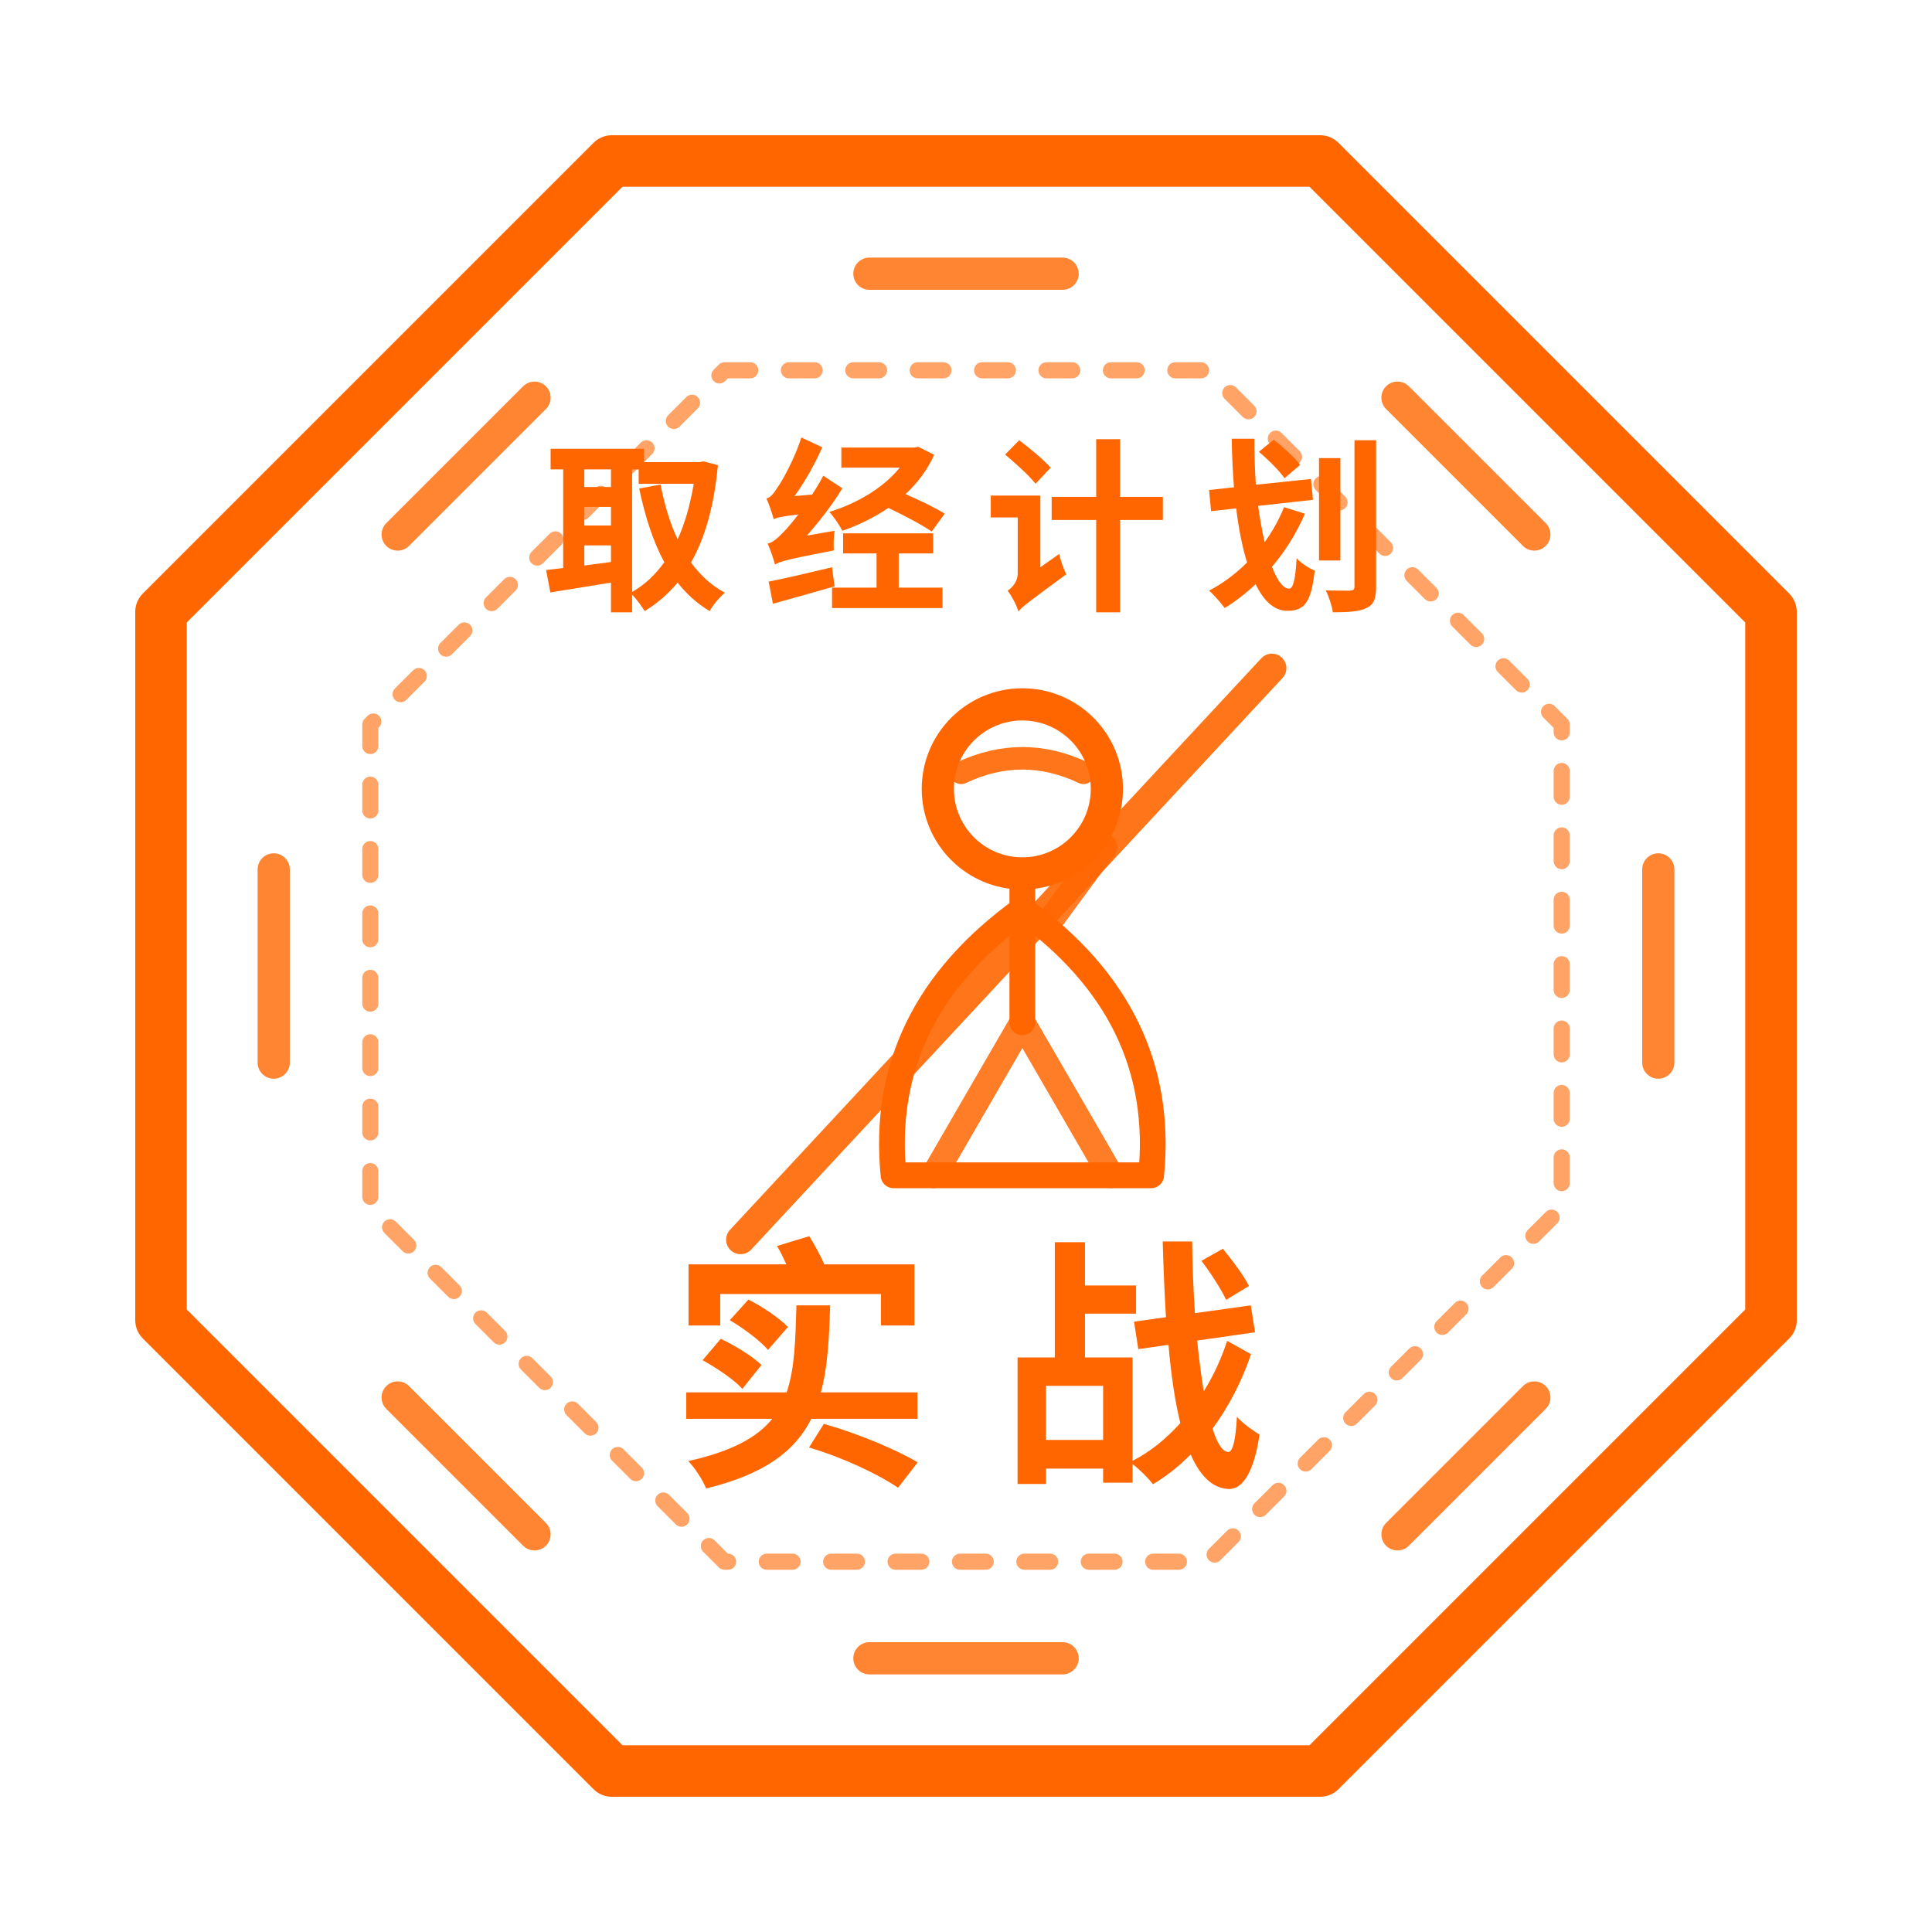
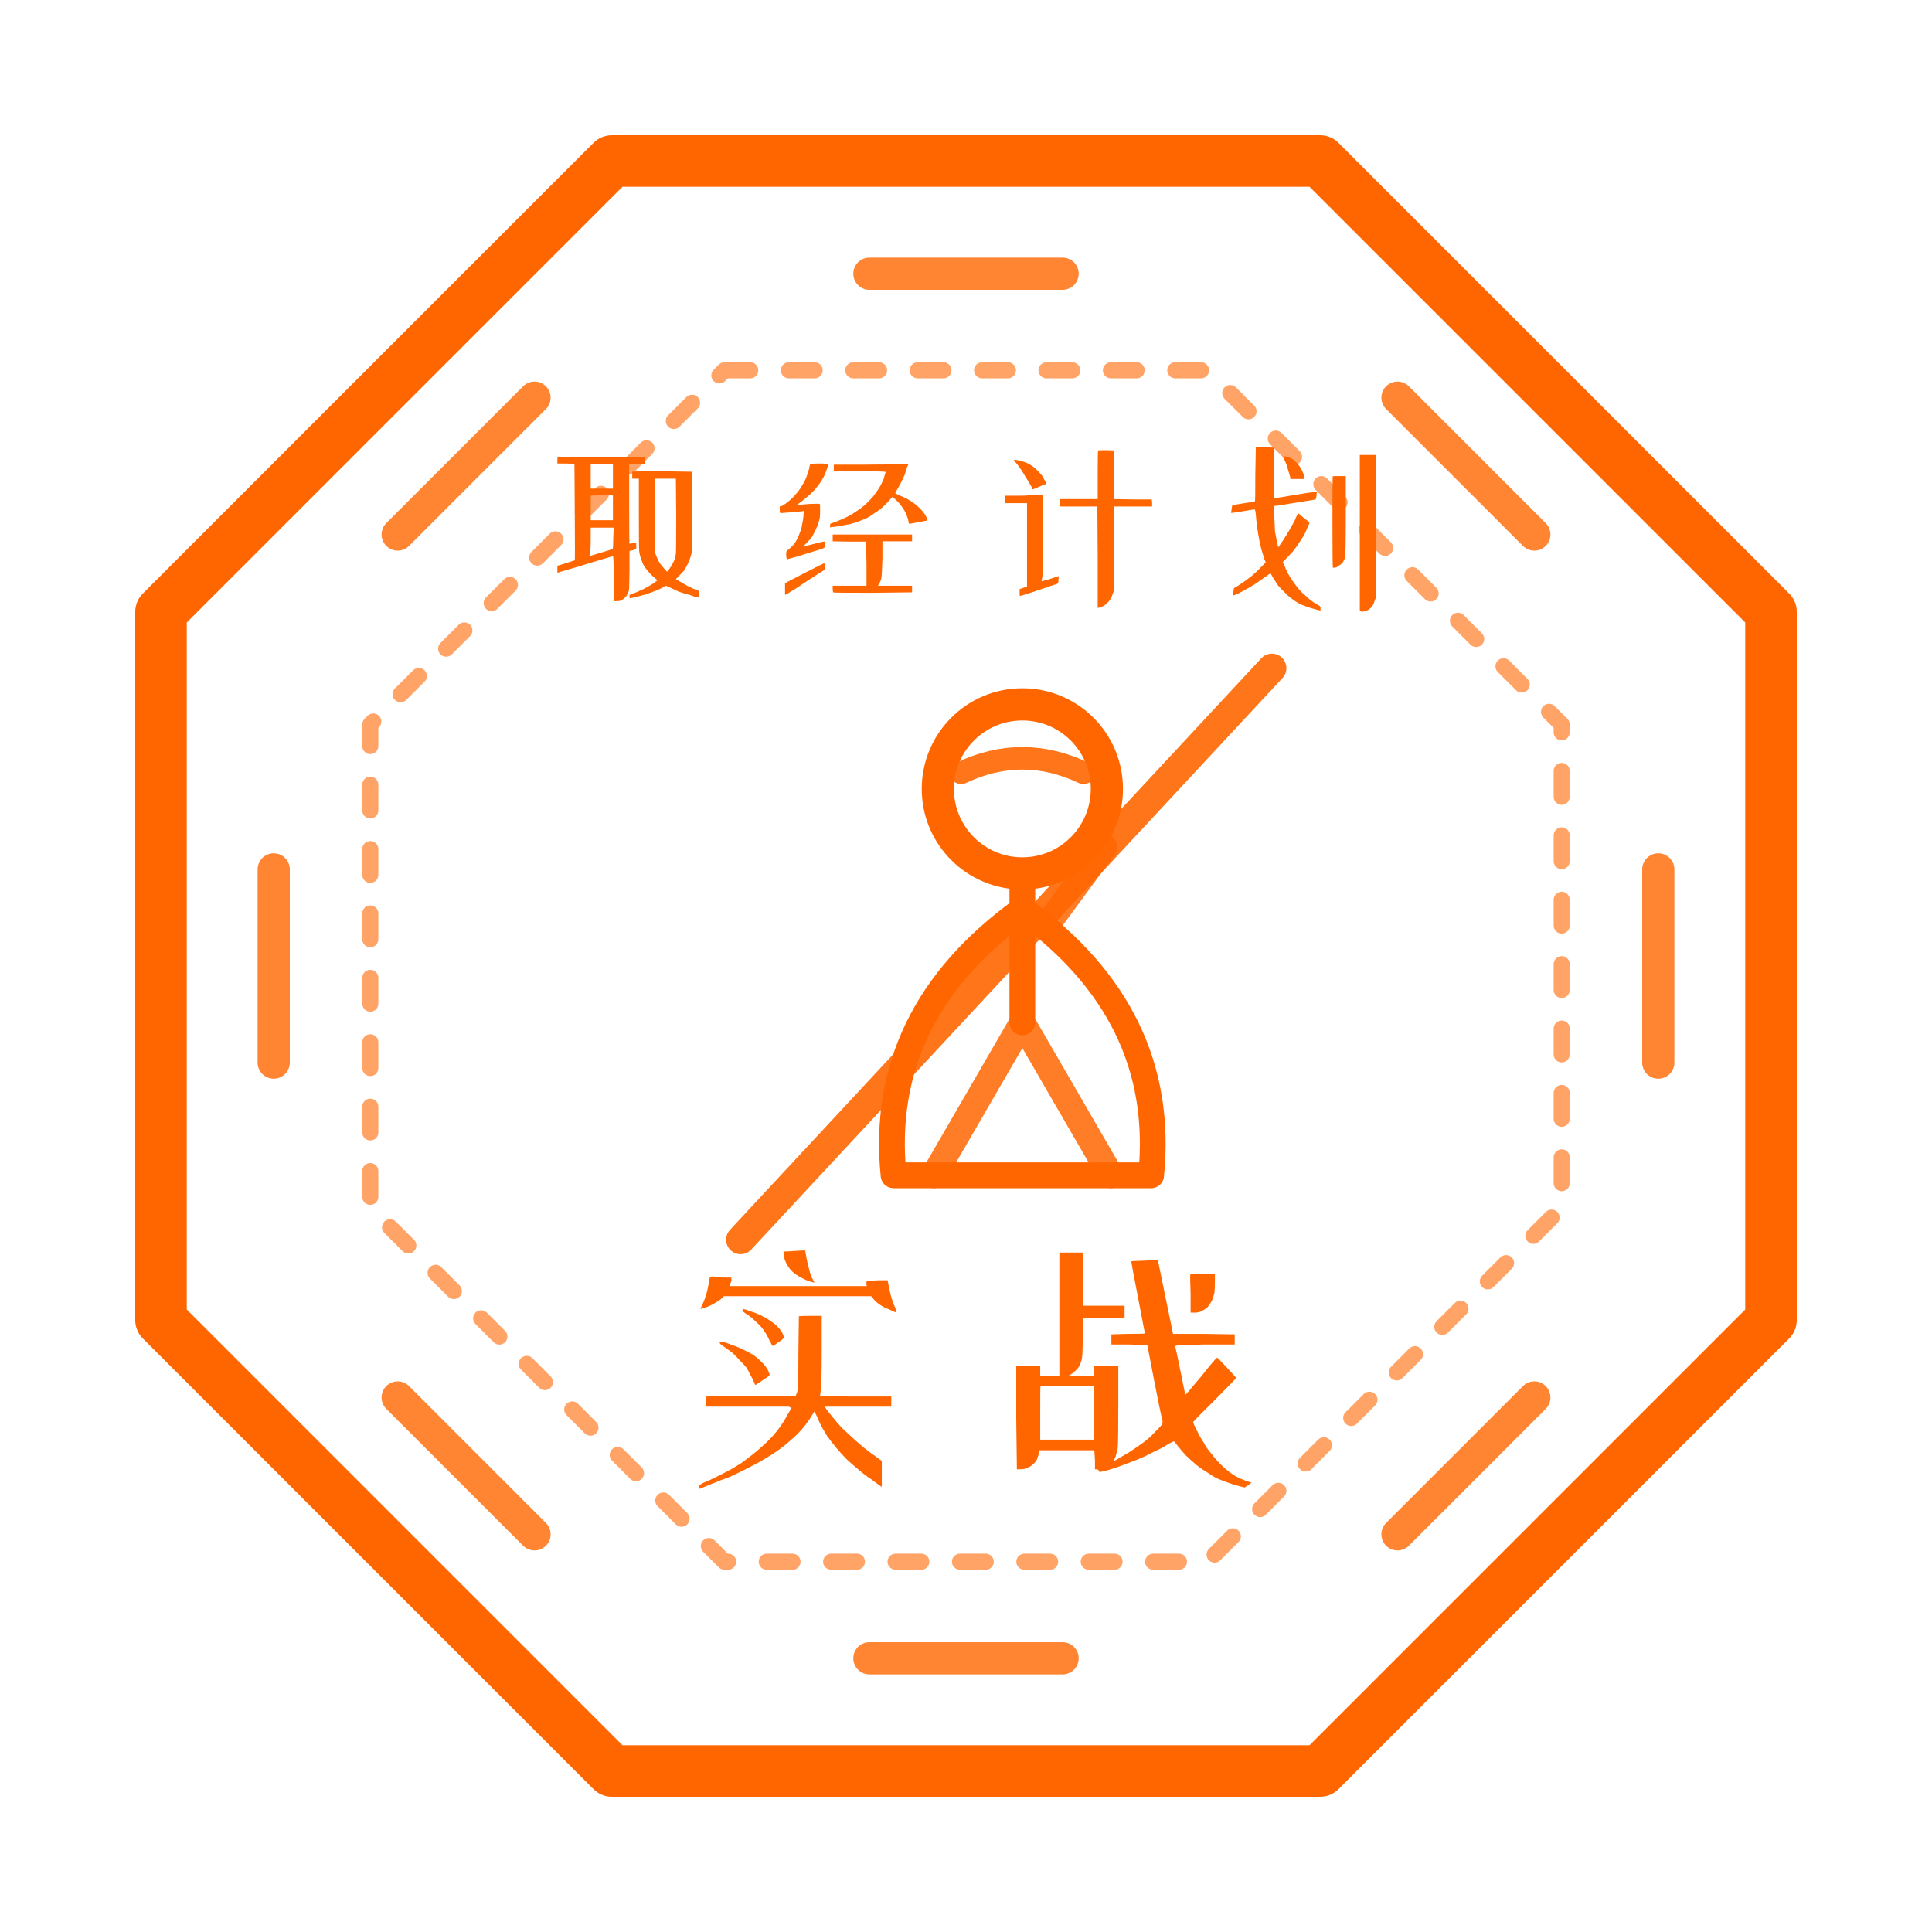
<svg xmlns="http://www.w3.org/2000/svg" width="120" height="120" viewBox="0 0 120 120">
  <g fill="none" stroke="#FF6600" stroke-width="2" stroke-linecap="round" stroke-linejoin="round">
    <polygon points="38,10 82,10 110,38 110,82 82,110 38,110 10,82 10,38" stroke-width="3.2" />
    <polygon points="45,23 75,23 97,45 97,75 75,97 45,97 23,75 23,45" stroke-width="1" stroke-dasharray="1.6 2.4" opacity=".6" />
    <path d="M54.0,17.0 L66.0,17.0" stroke-width="2" opacity=".8" />
    <path d="M86.8,24.7 L95.3,33.2" stroke-width="2" opacity=".8" />
    <path d="M103.0,54.0 L103.0,66.0" stroke-width="2" opacity=".8" />
    <path d="M95.3,86.8 L86.8,95.3" stroke-width="2" opacity=".8" />
    <path d="M66.0,103.0 L54.0,103.0" stroke-width="2" opacity=".8" />
    <path d="M33.2,95.3 L24.7,86.8" stroke-width="2" opacity=".8" />
    <path d="M17.0,66.0 L17.0,54.0" stroke-width="2" opacity=".8" />
    <path d="M24.7,33.2 L33.2,24.7" stroke-width="2" opacity=".8" />
-     <text x="60" y="37" font-family="Weibei SC,STWeibei,Songti SC,serif" font-size="11.5" font-weight="700" letter-spacing="2.2" text-anchor="middle" fill="#FF6600" stroke="none">取经计划</text>
+     <g fill="#FF6600" stroke="none">
+       <path d="M40.05 28.38 40.07 28.58V28.81H39.56H39.08V31.27Q39.08 33.76 39.10 33.77Q39.13 33.78 39.31 33.73Q39.47 33.69 39.50 33.69Q39.52 33.69 39.52 33.90V34.10L39.31 34.17L39.10 34.22V35.41Q39.08 36.22 39.08 36.44Q39.08 36.66 39.04 36.75Q38.99 36.86 38.92 37.00Q38.83 37.12 38.71 37.21Q38.60 37.28 38.51 37.32Q38.39 37.34 38.25 37.34H38.12V35.94Q38.12 34.54 38.07 34.54Q38.05 34.54 37.70 34.65Q37.61 34.68 37.43 34.73Q37.24 34.79 36.97 34.87Q36.69 34.95 36.53 35.00Q35.98 35.18 35.17 35.41Q34.64 35.57 34.62 35.57Q34.62 35.57 34.62 35.37V35.14L35.15 34.98Q35.68 34.81 35.70 34.80Q35.72 34.79 35.70 31.80L35.68 28.81L35.15 28.79H34.62V28.61Q34.62 28.42 34.63 28.39Q34.64 28.35 37.36 28.38ZM36.69 31.57V32.31H37.38H38.07V31.55V30.77H37.40Q36.71 30.77 36.70 30.79Q36.69 30.81 36.69 31.57ZM36.69 32.77V33.50Q36.69 34.22 36.64 34.38Q36.60 34.54 36.61 34.54Q36.62 34.54 37.31 34.33Q38.02 34.12 38.05 34.10Q38.09 34.08 38.09 33.41L38.12 32.77H37.40ZM42.97 29.30V31.80V34.31L42.90 34.56Q42.83 34.81 42.72 35.02Q42.62 35.23 42.49 35.44Q42.35 35.60 42.16 35.78L41.98 35.97L42.19 36.10Q42.39 36.22 42.72 36.40Q43.11 36.59 43.22 36.63L43.41 36.70V36.91V37.09H43.29Q43.15 37.07 42.83 36.95Q42.49 36.86 42.16 36.75Q41.86 36.61 41.61 36.49L41.36 36.38L41.24 36.45Q41.13 36.52 40.81 36.66Q40.48 36.79 40.14 36.91Q39.82 37.00 39.47 37.09Q39.15 37.16 39.13 37.16Q39.10 37.16 39.10 37.07V36.95L39.33 36.86Q39.59 36.77 39.96 36.59Q40.35 36.40 40.60 36.22Q40.83 36.06 40.83 36.05Q40.83 36.03 40.73 35.95Q40.62 35.87 40.39 35.64Q40.16 35.39 40.02 35.18Q39.91 35.00 39.82 34.72Q39.73 34.47 39.70 34.22Q39.68 33.99 39.68 31.85V29.73H39.47H39.27V29.52Q39.27 29.32 39.27 29.30Q39.29 29.27 41.13 29.27ZM40.67 29.73V32.03L40.69 34.33L40.76 34.52Q40.83 34.70 40.94 34.91Q41.06 35.11 41.24 35.30L41.43 35.51L41.52 35.41Q41.59 35.32 41.70 35.14Q41.82 34.95 41.89 34.77Q41.96 34.59 41.98 34.38Q42.00 34.15 42.00 31.96L41.98 29.73H41.34ZM36.69 30.35H38.07V28.81H36.69Z" />
+       <path d="M51.38 29.07Q51.33 29.25 51.24 29.46Q51.15 29.66 51.03 29.85Q50.92 30.03 50.73 30.26Q50.57 30.47 50.30 30.72Q50.04 30.95 49.81 31.13Q49.58 31.30 49.52 31.34Q49.47 31.37 49.52 31.37Q49.54 31.37 49.58 31.37Q49.72 31.34 50.30 31.30Q50.90 31.27 50.92 31.31Q50.94 31.34 50.94 31.62Q50.94 31.92 50.92 32.15Q50.87 32.40 50.80 32.58Q50.73 32.77 50.63 32.98Q50.53 33.18 50.44 33.34Q50.32 33.50 50.11 33.71L49.91 33.92H50.00Q50.09 33.90 50.64 33.76Q51.19 33.62 51.21 33.63Q51.22 33.64 51.22 33.83Q51.22 34.01 51.19 34.03Q51.15 34.06 50.80 34.17Q50.71 34.19 50.53 34.25Q50.34 34.31 50.08 34.39Q49.81 34.47 49.68 34.52Q48.92 34.72 48.87 34.75Q48.83 34.54 48.83 34.49Q48.83 34.22 48.88 34.19Q48.94 34.17 49.11 34.01Q49.29 33.85 49.40 33.68Q49.52 33.50 49.61 33.27Q49.68 33.09 49.77 32.84Q49.81 32.61 49.86 32.38Q49.91 32.10 49.91 31.94L49.93 31.73L49.81 31.76Q49.75 31.76 49.12 31.82Q48.55 31.87 48.49 31.87Q48.43 31.87 48.43 31.66V31.46L48.53 31.43Q48.60 31.43 48.84 31.25Q49.08 31.07 49.33 30.81Q49.58 30.54 49.72 30.32Q49.86 30.10 49.98 29.89Q50.09 29.64 50.16 29.43Q50.23 29.20 50.27 29.07Q50.27 29.02 50.29 28.94Q50.30 28.86 50.32 28.84Q50.32 28.79 50.88 28.79Q51.45 28.79 51.45 28.84Q51.45 28.88 51.38 29.07ZM56.32 29.07Q56.25 29.32 56.19 29.50Q56.09 29.71 55.96 29.98Q55.79 30.28 55.70 30.45Q55.59 30.63 55.61 30.63Q55.63 30.65 55.86 30.77Q56.07 30.84 56.32 30.97Q56.53 31.09 56.73 31.23Q56.92 31.37 57.14 31.58Q57.36 31.80 57.47 31.99Q57.57 32.15 57.59 32.24Q57.59 32.26 57.59 32.30Q57.59 32.33 57.59 32.33Q57.59 32.33 57.05 32.43Q56.51 32.54 56.47 32.53Q56.44 32.52 56.42 32.35Q56.39 32.19 56.31 31.99Q56.23 31.78 56.07 31.55Q55.91 31.30 55.68 31.08Q55.45 30.86 55.44 30.86Q55.43 30.86 55.31 31.00Q55.17 31.16 54.92 31.41Q54.62 31.69 54.32 31.87Q54.05 32.08 53.75 32.22Q53.47 32.33 53.24 32.42Q53.01 32.49 52.85 32.54Q52.76 32.56 52.48 32.61Q52.25 32.65 52.00 32.70Q51.63 32.74 51.63 32.74Q51.56 32.77 51.56 32.76Q51.56 32.74 51.56 32.65V32.54L51.98 32.38Q52.39 32.22 52.64 32.09Q52.90 31.96 53.13 31.80Q53.36 31.64 53.49 31.55Q53.68 31.41 53.86 31.23Q54.07 31.02 54.23 30.84Q54.39 30.63 54.53 30.42Q54.69 30.19 54.78 29.98Q54.90 29.75 54.94 29.55Q55.01 29.34 55.01 29.32Q55.01 29.27 53.40 29.27H51.79V29.07V28.86H53.63Q55.52 28.84 55.93 28.84Q56.42 28.84 56.42 28.84Q56.42 28.84 56.32 29.07ZM56.65 33.20V33.41V33.62H55.73H54.81V34.70Q54.78 35.80 54.73 35.98Q54.67 36.15 54.60 36.26L54.53 36.38H55.59H56.65V36.59V36.79L54.23 36.82Q51.84 36.82 51.78 36.80Q51.72 36.79 51.72 36.59V36.38H52.76H53.82V35.02L53.79 33.64H52.76L51.72 33.62V33.41V33.20H54.18ZM51.22 35.18V35.39L50.64 35.76Q50.34 35.94 49.45 36.54Q48.83 36.93 48.78 36.95Q48.76 36.93 48.76 36.90Q48.76 36.86 48.76 36.79Q48.76 36.72 48.76 36.59V36.22L49.95 35.60Q51.17 34.98 51.19 34.98Q51.22 34.98 51.22 35.18Z" />
+       <path d="M69.20 27.98V29.50V31.00L70.37 31.02H71.54L71.56 31.23V31.46H70.39H69.20V34.03V36.63L69.13 36.84Q69.06 37.07 68.97 37.21Q68.87 37.37 68.74 37.48Q68.62 37.60 68.48 37.67Q68.34 37.71 68.28 37.74L68.18 37.76V34.61L68.16 31.46H67.01H65.84V31.23V31.00H67.01H68.18V29.50Q68.18 28.01 68.21 27.98Q68.23 27.96 68.71 27.96ZM63.74 28.74Q63.93 28.81 64.14 28.97Q64.32 29.09 64.48 29.27Q64.62 29.41 64.76 29.59Q64.87 29.82 64.92 29.89Q64.99 30.01 64.99 30.03Q64.99 30.05 64.92 30.08Q64.78 30.12 64.48 30.26L64.14 30.40L64.07 30.24Q63.93 29.98 63.72 29.66Q63.49 29.25 63.33 29.04Q63.17 28.81 63.08 28.72Q62.96 28.58 62.96 28.57Q62.96 28.56 63.04 28.56Q63.12 28.56 63.35 28.62Q63.58 28.67 63.74 28.74ZM64.78 30.77V33.27Q64.78 35.76 64.73 35.91Q64.69 36.06 64.69 36.10L65.15 35.99Q65.17 35.97 65.19 35.97L65.75 35.78V36.01L65.72 36.24L64.57 36.63Q63.40 37.02 63.35 37.02Q63.33 37.02 63.33 36.82V36.59L63.47 36.54Q63.61 36.49 63.70 36.47L63.79 36.42V33.85V31.25H63.10H62.41V31.02V30.79H63.10Q63.79 30.79 63.81 30.77Q63.84 30.74 64.30 30.74Z" />
+       <path d="M79.12 27.80 79.15 29.36V30.95L79.24 30.93Q79.33 30.93 80.55 30.72Q81.77 30.51 81.79 30.58Q81.79 30.63 81.77 30.81L81.72 31.02L80.89 31.16Q79.84 31.32 79.61 31.37L79.12 31.43L79.15 32.08Q79.17 32.68 79.19 33.00Q79.24 33.25 79.31 33.62Q79.38 33.96 79.39 33.98Q79.40 33.99 79.42 33.96Q79.58 33.73 79.70 33.55Q79.95 33.16 80.11 32.88Q80.30 32.56 80.46 32.24Q80.48 32.15 80.53 32.07Q80.57 31.99 80.60 31.93Q80.62 31.87 80.62 31.87Q80.64 31.87 80.96 32.15Q81.33 32.42 81.33 32.45Q81.35 32.47 81.22 32.74Q81.10 33.04 80.99 33.25Q80.87 33.44 80.66 33.76Q80.46 34.06 80.27 34.29Q80.04 34.54 79.88 34.70L79.68 34.91L79.77 35.11Q79.86 35.34 79.97 35.57Q80.11 35.83 80.32 36.13Q80.55 36.45 80.73 36.66Q80.89 36.84 81.15 37.05Q81.35 37.25 81.56 37.39Q81.77 37.53 81.91 37.60Q82.02 37.64 82.02 37.78V37.92L81.91 37.90Q81.79 37.87 81.54 37.80Q81.29 37.74 81.06 37.64Q80.85 37.58 80.64 37.46Q80.43 37.34 80.23 37.18Q80.00 37.02 79.79 36.79Q79.54 36.56 79.38 36.36Q79.24 36.15 79.08 35.90Q78.94 35.64 78.92 35.62Q78.92 35.60 78.82 35.67Q78.73 35.73 78.59 35.83Q78.30 36.03 78.04 36.22Q77.79 36.38 77.54 36.52Q77.28 36.66 76.96 36.84Q76.64 36.98 76.62 36.98Q76.59 36.98 76.61 36.77Q76.62 36.56 76.66 36.52Q76.73 36.49 77.08 36.26Q77.42 36.03 77.76 35.76Q78.09 35.48 78.34 35.21L78.62 34.93L78.53 34.72Q78.46 34.49 78.36 34.17Q78.27 33.85 78.20 33.46Q78.13 33.09 78.07 32.65Q78.02 32.24 78.00 31.94Q77.97 31.64 77.92 31.64Q77.86 31.64 77.17 31.76Q76.48 31.87 76.47 31.86Q76.46 31.85 76.50 31.62Q76.52 31.43 76.54 31.40Q76.55 31.37 76.62 31.37Q76.73 31.34 77.31 31.25Q77.93 31.16 77.95 31.13Q77.97 31.11 77.97 29.46L78.00 27.78H78.55ZM85.45 28.26V32.70V37.14L85.38 37.32Q85.33 37.51 85.25 37.62Q85.17 37.74 85.06 37.83Q84.94 37.92 84.83 37.94Q84.71 37.99 84.62 37.99Q84.51 37.99 84.48 37.94Q84.46 37.92 84.46 37.87Q84.46 37.85 84.46 33.04V28.26H84.97ZM80.14 28.44Q80.30 28.51 80.41 28.63Q80.55 28.74 80.64 28.86Q80.73 28.97 80.83 29.15Q80.92 29.32 80.96 29.43Q81.01 29.55 81.01 29.66L81.03 29.75H80.60H80.14V29.64Q80.11 29.52 80.02 29.23Q79.93 28.90 79.86 28.74Q79.79 28.58 79.73 28.48Q79.68 28.38 79.68 28.36Q79.68 28.35 79.83 28.35Q79.97 28.35 80.14 28.44ZM83.59 29.57V32.05Q83.59 34.52 83.54 34.65Q83.49 34.79 83.40 34.93Q83.31 35.05 83.19 35.11Q83.08 35.21 82.96 35.25Q82.83 35.27 82.79 35.26Q82.76 35.25 82.76 32.42Q82.76 29.59 82.78 29.58Q82.80 29.57 83.19 29.57Z" />
+     </g>
    <path d="M46 77 L79 41.5" stroke-width="1.8" stroke-opacity=".9" />
    <circle cx="63.5" cy="49" r="5.25" />
    <path d="M59.7 48 Q63.5 46.2 67.3 48" stroke-width="1.4" stroke-opacity=".9" />
    <path d="M63.5 54.5 v9" stroke-width="1.6" />
    <path d="M63.5 63.5 l-5.5 9.5 M63.5 63.5 l5.5 9.5" stroke-width="1.6" stroke-opacity=".85" />
    <path d="M63.5 56.5 q-9 6.5 -8 16.5 h16 q1 -10 -8 -16.5 Z" stroke-width="1.6" />
    <path d="M65 57.5 L68.6 52.6" stroke-width="1.6" stroke-opacity=".85" />
-     <text x="60" y="91" font-family="Weibei SC,STWeibei,Songti SC,serif" font-size="16.5" font-weight="700" letter-spacing="4" text-anchor="middle" fill="#FF6600" stroke="none">实战</text>
+     <g fill="#FF6600" stroke="none">
+       <path d="M50.01 77.67 50.08 78.06Q50.15 78.46 50.24 78.76Q50.31 79.12 50.44 79.38Q50.58 79.65 50.58 79.65Q50.54 79.68 50.38 79.61Q50.21 79.58 49.95 79.45Q49.68 79.32 49.42 79.15Q49.19 78.99 49.02 78.76Q48.86 78.53 48.78 78.33Q48.69 78.13 48.69 77.93L48.66 77.73H48.79Q48.96 77.73 49.32 77.70Q49.75 77.67 49.88 77.67ZM44.96 79.35H45.43V79.52Q45.39 79.68 45.36 79.75V79.88H49.59H53.84L53.81 79.75Q53.81 79.61 53.83 79.60Q53.84 79.58 53.94 79.55Q54.04 79.55 54.60 79.52Q54.83 79.52 54.98 79.52Q55.13 79.52 55.13 79.52Q55.13 79.52 55.21 79.93Q55.29 80.34 55.39 80.67Q55.49 80.97 55.59 81.20Q55.69 81.43 55.69 81.46Q55.69 81.50 55.59 81.50Q55.52 81.46 55.23 81.33Q54.93 81.23 54.67 81.05Q54.40 80.87 54.24 80.67L54.11 80.51H49.55H44.96L44.77 80.70Q44.54 80.87 44.24 81.03Q43.98 81.17 43.74 81.23Q43.55 81.30 43.51 81.30Q43.51 81.27 43.64 81.00Q43.78 80.70 43.84 80.47Q43.94 80.18 44.01 79.78Q44.07 79.35 44.11 79.32Q44.11 79.28 44.30 79.28Q44.44 79.32 44.96 79.35ZM46.65 81.46Q47.08 81.59 47.37 81.76Q47.60 81.86 47.87 82.06Q48.13 82.22 48.33 82.44Q48.53 82.65 48.61 82.83Q48.69 83.01 48.69 83.08Q48.69 83.15 48.33 83.38Q48.07 83.58 48.02 83.59Q47.97 83.61 47.94 83.54Q47.90 83.44 47.77 83.21Q47.64 82.91 47.47 82.68Q47.34 82.45 46.98 82.12Q46.65 81.79 46.38 81.63Q46.12 81.46 46.12 81.40Q46.12 81.30 46.15 81.30Q46.22 81.30 46.65 81.46ZM51.04 81.73V83.91Q51.04 86.12 50.97 86.41Q50.97 86.48 50.95 86.56Q50.94 86.64 50.94 86.68Q50.94 86.71 50.94 86.71Q50.94 86.74 53.15 86.74H55.36V87.04V87.37H53.28H51.23L51.33 87.53Q51.43 87.67 51.70 88.00Q51.93 88.29 52.29 88.69Q52.72 89.09 53.08 89.42Q53.45 89.75 53.74 89.98Q54.01 90.21 54.40 90.47L54.77 90.74V91.53V92.35L54.67 92.29Q54.57 92.22 54.17 91.92Q53.81 91.69 53.38 91.33Q53.02 91.03 52.62 90.67Q52.23 90.27 51.93 89.91Q51.63 89.55 51.37 89.19Q51.14 88.82 50.94 88.43Q50.74 87.96 50.67 87.83Q50.61 87.67 50.59 87.67Q50.58 87.67 50.44 87.90Q50.31 88.13 50.08 88.43Q49.85 88.76 49.45 89.15Q48.99 89.58 48.56 89.91Q48.03 90.31 47.57 90.57Q47.08 90.87 46.48 91.17Q45.92 91.46 45.33 91.73Q44.80 91.92 44.07 92.22Q43.45 92.48 43.43 92.48Q43.41 92.48 43.41 92.35Q43.41 92.29 43.45 92.25Q43.48 92.22 43.64 92.12Q43.91 92.02 44.50 91.73Q45.16 91.40 45.46 91.23Q45.79 91.03 46.05 90.87Q46.28 90.70 46.58 90.47Q46.85 90.27 47.26 89.91Q47.67 89.55 47.97 89.22Q48.27 88.89 48.50 88.56Q48.73 88.23 48.92 87.86Q49.12 87.53 49.16 87.44L48.99 87.37Q48.73 87.37 46.52 87.37H43.84V87.04V86.74L46.65 86.71H49.42L49.52 86.45Q49.59 86.18 49.59 84.00Q49.62 81.79 49.62 81.76Q49.65 81.73 50.34 81.73ZM45.39 83.51Q45.86 83.67 46.19 83.84Q46.48 83.97 46.81 84.17Q47.08 84.37 47.32 84.61Q47.57 84.86 47.69 85.09Q47.80 85.32 47.80 85.39Q47.80 85.46 47.34 85.75Q46.91 86.05 46.91 86.02Q46.88 85.98 46.83 85.84Q46.78 85.69 46.62 85.42Q46.48 85.13 46.35 84.93Q46.19 84.73 45.95 84.50Q45.76 84.27 45.46 84.00Q45.23 83.84 44.96 83.64Q44.70 83.48 44.70 83.39Q44.70 83.31 44.83 83.34Q44.96 83.34 45.39 83.51Z" />
+       <path d="M67.28 77.80V79.45V81.10H68.57H69.85V81.50V81.86H68.57L67.28 81.89L67.25 83.08Q67.25 84.27 67.18 84.47Q67.11 84.70 67.05 84.83Q66.98 84.96 66.83 85.11Q66.69 85.26 66.52 85.36L66.36 85.46H67.18H67.97V85.16V84.86H68.73H69.46V87.27Q69.46 89.68 69.42 89.98Q69.36 90.27 69.29 90.47Q69.19 90.70 69.21 90.72Q69.23 90.74 69.47 90.59Q69.72 90.44 70.12 90.21Q70.48 89.98 70.94 89.65Q71.41 89.32 71.73 88.95Q72.10 88.59 72.16 88.49Q72.23 88.39 72.20 88.19Q72.13 88.03 71.70 85.82Q71.27 83.58 71.27 83.58Q71.27 83.54 70.15 83.51H69.03V83.18V82.88L70.05 82.85Q71.11 82.85 71.11 82.82Q71.11 82.82 70.68 80.57Q70.25 78.36 70.27 78.34Q70.28 78.33 71.08 78.30Q71.90 78.26 71.92 78.28Q71.93 78.30 72.39 80.57L72.86 82.85H74.77L76.69 82.88V83.18V83.51H74.84Q72.99 83.54 72.99 83.61Q73.06 83.87 73.32 85.16Q73.62 86.64 73.62 86.64Q73.65 86.64 74.61 85.49Q75.53 84.33 75.60 84.33Q75.63 84.33 76.19 84.93Q76.78 85.56 76.78 85.59Q76.78 85.62 75.45 86.96Q74.11 88.29 74.11 88.33Q74.11 88.39 74.34 88.86Q74.57 89.32 74.77 89.61Q74.90 89.88 75.17 90.21Q75.43 90.54 75.73 90.87Q76.06 91.20 76.32 91.40Q76.62 91.63 76.85 91.74Q77.08 91.86 77.41 91.99L77.74 92.09L77.51 92.25L77.31 92.39L77.02 92.32Q76.72 92.25 76.36 92.12Q75.96 91.99 75.60 91.83Q75.27 91.66 74.90 91.40Q74.51 91.17 74.21 90.90Q73.85 90.60 73.63 90.37Q73.42 90.14 73.15 89.81Q72.96 89.55 72.92 89.52Q72.89 89.52 72.53 89.71Q72.20 89.94 71.67 90.17Q71.17 90.44 70.78 90.60Q70.38 90.77 69.92 90.93Q69.52 91.10 68.86 91.30Q68.30 91.46 68.27 91.41Q68.24 91.36 68.24 91.33Q68.24 91.30 68.14 91.26H68.01V90.67L67.97 90.08H66.29H64.57L64.54 90.27Q64.47 90.44 64.41 90.64Q64.31 90.83 64.18 90.93Q64.05 91.07 63.83 91.16Q63.62 91.26 63.39 91.26H63.16L63.12 88.06V84.86H63.85H64.61V85.16V85.46H65.20H65.80V81.63V77.80H66.52ZM64.61 87.80V89.42H66.29H67.97V87.77V86.08H66.32Q64.64 86.08 64.62 86.13Q64.61 86.18 64.61 87.80ZM75.46 79.15V79.58Q75.46 80.01 75.43 80.31Q75.36 80.57 75.27 80.80Q75.13 81.03 75.00 81.20Q74.84 81.33 74.64 81.43Q74.47 81.53 74.21 81.53H73.95V80.37Q73.91 79.22 73.93 79.17Q73.95 79.12 74.70 79.12Z" />
+     </g>
  </g>
</svg>
